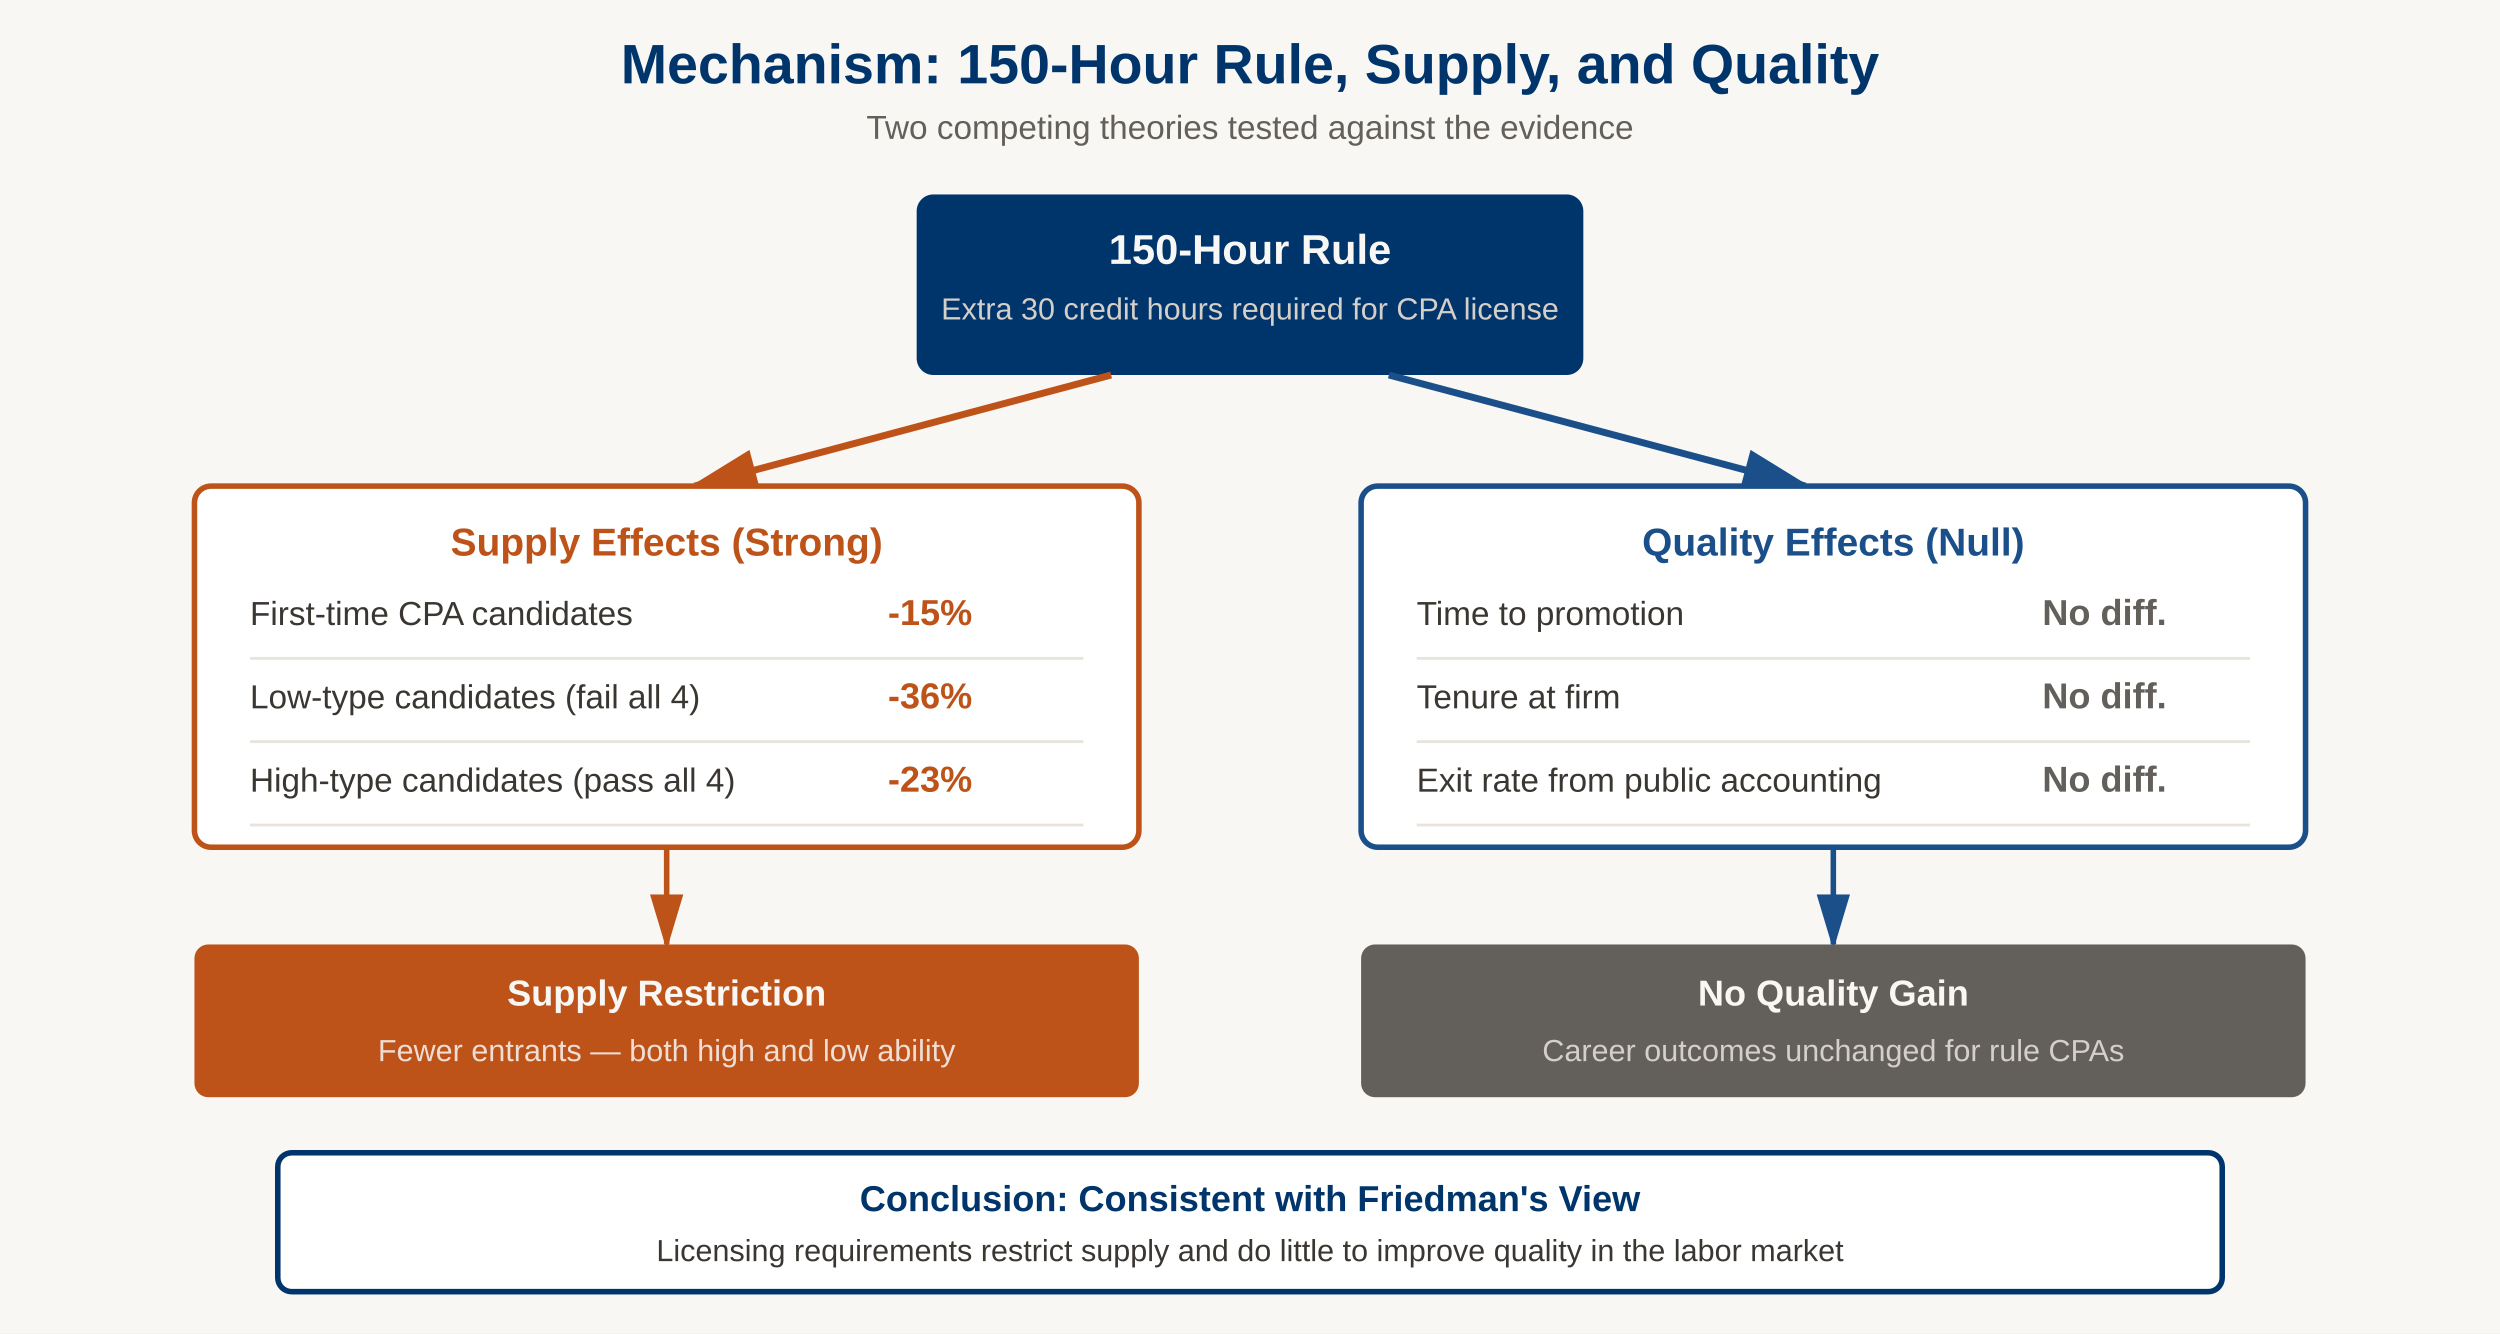
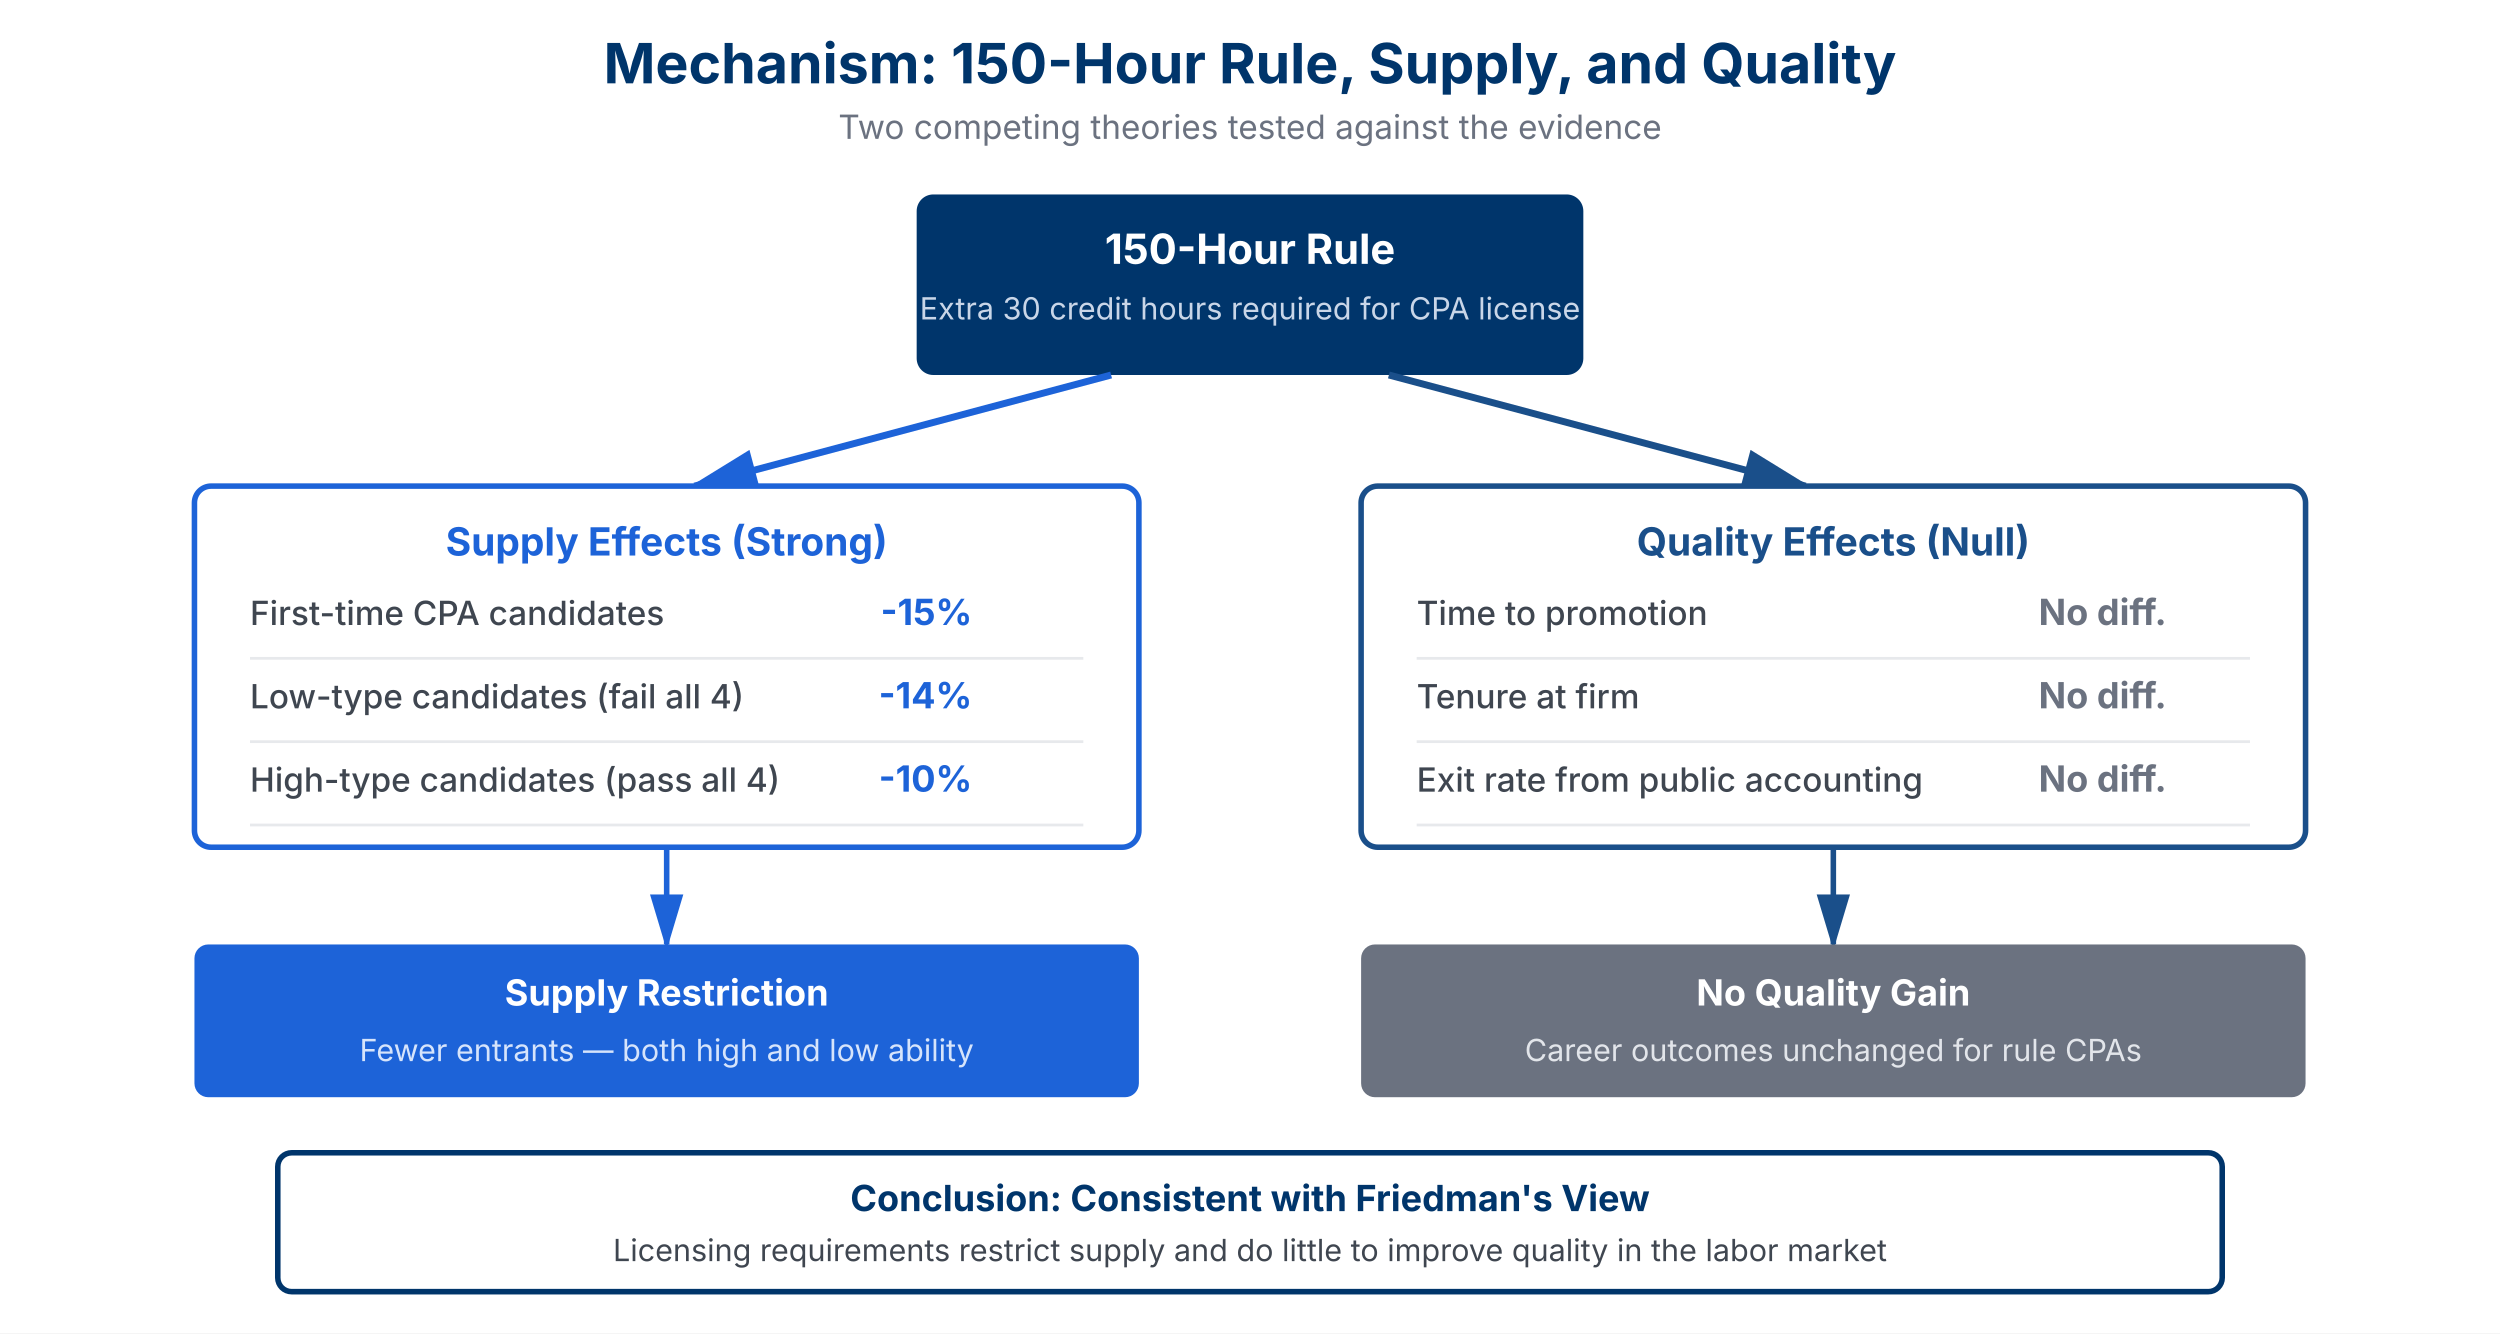
- <svg xmlns="http://www.w3.org/2000/svg" viewBox="0 0 900 480" width="900" height="480" font-family="'Helvetica Neue', Arial, sans-serif">
+ <svg xmlns="http://www.w3.org/2000/svg" viewBox="0 0 900 480" width="900" height="480" font-family="Inter, 'Helvetica Neue', Arial, sans-serif">
  <defs>
    <marker id="arrow" markerWidth="10" markerHeight="10" refX="9" refY="3" orient="auto">
-       <polygon points="0 0, 10 3, 0 6" fill="#bd5319" />
+       <polygon points="0 0, 10 3, 0 6" fill="#1d63d8" />
    </marker>
    <marker id="arrow-blue" markerWidth="10" markerHeight="10" refX="9" refY="3" orient="auto">
      <polygon points="0 0, 10 3, 0 6" fill="#1a4f8a" />
    </marker>
  </defs>
-   <rect width="900" height="480" fill="#f9f7f4" />
+   <rect width="900" height="480" fill="#ffffff" />
  <text x="450" y="30" text-anchor="middle" font-size="20" font-weight="700" fill="#00356b">Mechanism: 150-Hour Rule, Supply, and Quality</text>
-   <text x="450" y="50" text-anchor="middle" font-size="12" fill="#63605b">Two competing theories tested against the evidence</text>
+   <text x="450" y="50" text-anchor="middle" font-size="12" fill="#6b7280">Two competing theories tested against the evidence</text>
  <rect x="330" y="70" width="240" height="65" fill="#00356b" rx="6" />
-   <text x="450" y="95" text-anchor="middle" font-size="15" font-weight="700" fill="#f9f7f4">150-Hour Rule</text>
-   <text x="450" y="115" text-anchor="middle" font-size="11" fill="#d4cfc8">Extra 30 credit hours required for CPA license</text>
-   <path d="M 400 135 L 250 175" stroke="#bd5319" stroke-width="2.5" fill="none" marker-end="url(#arrow)" />
+   <text x="450" y="95" text-anchor="middle" font-size="15" font-weight="700" fill="#ffffff">150-Hour Rule</text>
+   <text x="450" y="115" text-anchor="middle" font-size="11" fill="#c9d6e8">Extra 30 credit hours required for CPA license</text>
+   <path d="M 400 135 L 250 175" stroke="#1d63d8" stroke-width="2.5" fill="none" marker-end="url(#arrow)" />
  <path d="M 500 135 L 650 175" stroke="#1a4f8a" stroke-width="2.5" fill="none" marker-end="url(#arrow-blue)" />
-   <rect x="70" y="175" width="340" height="130" fill="#ffffff" stroke="#bd5319" stroke-width="2" rx="6" />
-   <text x="240" y="200" text-anchor="middle" font-size="14" font-weight="700" fill="#bd5319">Supply Effects (Strong)</text>
-   <text x="90" y="225" font-size="12" fill="#3a3632" font-weight="500">First-time CPA candidates</text>
-   <text x="350" y="225" text-anchor="end" font-size="13" font-weight="700" fill="#bd5319">-15%</text>
-   <line x1="90" y1="237" x2="390" y2="237" stroke="#e8e3db" stroke-width="1" />
-   <text x="90" y="255" font-size="12" fill="#3a3632" font-weight="500">Low-type candidates (fail all 4)</text>
-   <text x="350" y="255" text-anchor="end" font-size="13" font-weight="700" fill="#bd5319">-36%</text>
-   <line x1="90" y1="267" x2="390" y2="267" stroke="#e8e3db" stroke-width="1" />
-   <text x="90" y="285" font-size="12" fill="#3a3632" font-weight="500">High-type candidates (pass all 4)</text>
-   <text x="350" y="285" text-anchor="end" font-size="13" font-weight="700" fill="#bd5319">-23%</text>
-   <line x1="90" y1="297" x2="390" y2="297" stroke="#e8e3db" stroke-width="1" />
+   <rect x="70" y="175" width="340" height="130" fill="#ffffff" stroke="#1d63d8" stroke-width="2" rx="6" />
+   <text x="240" y="200" text-anchor="middle" font-size="14" font-weight="700" fill="#1d63d8">Supply Effects (Strong)</text>
+   <text x="90" y="225" font-size="12" fill="#3f4650" font-weight="500">First-time CPA candidates</text>
+   <text x="350" y="225" text-anchor="end" font-size="13" font-weight="700" fill="#1d63d8">-15%</text>
+   <line x1="90" y1="237" x2="390" y2="237" stroke="#e7e9ec" stroke-width="1" />
+   <text x="90" y="255" font-size="12" fill="#3f4650" font-weight="500">Low-type candidates (fail all 4)</text>
+   <text x="350" y="255" text-anchor="end" font-size="13" font-weight="700" fill="#1d63d8">-14%</text>
+   <line x1="90" y1="267" x2="390" y2="267" stroke="#e7e9ec" stroke-width="1" />
+   <text x="90" y="285" font-size="12" fill="#3f4650" font-weight="500">High-type candidates (pass all 4)</text>
+   <text x="350" y="285" text-anchor="end" font-size="13" font-weight="700" fill="#1d63d8">-10%</text>
+   <line x1="90" y1="297" x2="390" y2="297" stroke="#e7e9ec" stroke-width="1" />
  <rect x="490" y="175" width="340" height="130" fill="#ffffff" stroke="#1a4f8a" stroke-width="2" rx="6" />
  <text x="660" y="200" text-anchor="middle" font-size="14" font-weight="700" fill="#1a4f8a">Quality Effects (Null)</text>
-   <text x="510" y="225" font-size="12" fill="#3a3632" font-weight="500">Time to promotion</text>
-   <text x="780" y="225" text-anchor="end" font-size="13" font-weight="700" fill="#63605b">No diff.</text>
-   <line x1="510" y1="237" x2="810" y2="237" stroke="#e8e3db" stroke-width="1" />
-   <text x="510" y="255" font-size="12" fill="#3a3632" font-weight="500">Tenure at firm</text>
-   <text x="780" y="255" text-anchor="end" font-size="13" font-weight="700" fill="#63605b">No diff.</text>
-   <line x1="510" y1="267" x2="810" y2="267" stroke="#e8e3db" stroke-width="1" />
-   <text x="510" y="285" font-size="12" fill="#3a3632" font-weight="500">Exit rate from public accounting</text>
-   <text x="780" y="285" text-anchor="end" font-size="13" font-weight="700" fill="#63605b">No diff.</text>
-   <line x1="510" y1="297" x2="810" y2="297" stroke="#e8e3db" stroke-width="1" />
-   <path d="M 240 305 L 240 340" stroke="#bd5319" stroke-width="2" fill="none" marker-end="url(#arrow)" />
+   <text x="510" y="225" font-size="12" fill="#3f4650" font-weight="500">Time to promotion</text>
+   <text x="780" y="225" text-anchor="end" font-size="13" font-weight="700" fill="#6b7280">No diff.</text>
+   <line x1="510" y1="237" x2="810" y2="237" stroke="#e7e9ec" stroke-width="1" />
+   <text x="510" y="255" font-size="12" fill="#3f4650" font-weight="500">Tenure at firm</text>
+   <text x="780" y="255" text-anchor="end" font-size="13" font-weight="700" fill="#6b7280">No diff.</text>
+   <line x1="510" y1="267" x2="810" y2="267" stroke="#e7e9ec" stroke-width="1" />
+   <text x="510" y="285" font-size="12" fill="#3f4650" font-weight="500">Exit rate from public accounting</text>
+   <text x="780" y="285" text-anchor="end" font-size="13" font-weight="700" fill="#6b7280">No diff.</text>
+   <line x1="510" y1="297" x2="810" y2="297" stroke="#e7e9ec" stroke-width="1" />
+   <path d="M 240 305 L 240 340" stroke="#1d63d8" stroke-width="2" fill="none" marker-end="url(#arrow)" />
  <path d="M 660 305 L 660 340" stroke="#1a4f8a" stroke-width="2" fill="none" marker-end="url(#arrow-blue)" />
-   <rect x="70" y="340" width="340" height="55" fill="#bd5319" rx="5" />
-   <text x="240" y="362" text-anchor="middle" font-size="13" font-weight="700" fill="#f9f7f4">Supply Restriction</text>
-   <text x="240" y="382" text-anchor="middle" font-size="11" fill="#f0ddd4">Fewer entrants — both high and low ability</text>
-   <rect x="490" y="340" width="340" height="55" fill="#63605b" rx="5" />
-   <text x="660" y="362" text-anchor="middle" font-size="13" font-weight="700" fill="#f9f7f4">No Quality Gain</text>
-   <text x="660" y="382" text-anchor="middle" font-size="11" fill="#d4cfc8">Career outcomes unchanged for rule CPAs</text>
+   <rect x="70" y="340" width="340" height="55" fill="#1d63d8" rx="5" />
+   <text x="240" y="362" text-anchor="middle" font-size="13" font-weight="700" fill="#ffffff">Supply Restriction</text>
+   <text x="240" y="382" text-anchor="middle" font-size="11" fill="#d6e4fb">Fewer entrants — both high and low ability</text>
+   <rect x="490" y="340" width="340" height="55" fill="#6b7280" rx="5" />
+   <text x="660" y="362" text-anchor="middle" font-size="13" font-weight="700" fill="#ffffff">No Quality Gain</text>
+   <text x="660" y="382" text-anchor="middle" font-size="11" fill="#e2e5ea">Career outcomes unchanged for rule CPAs</text>
  <rect x="100" y="415" width="700" height="50" fill="#ffffff" stroke="#00356b" stroke-width="2" rx="5" />
  <text x="450" y="436" text-anchor="middle" font-size="13" font-weight="700" fill="#00356b">Conclusion: Consistent with Friedman's View</text>
-   <text x="450" y="454" text-anchor="middle" font-size="11" fill="#3a3632">Licensing requirements restrict supply and do little to improve quality in the labor market</text>
+   <text x="450" y="454" text-anchor="middle" font-size="11" fill="#3f4650">Licensing requirements restrict supply and do little to improve quality in the labor market</text>
</svg>
